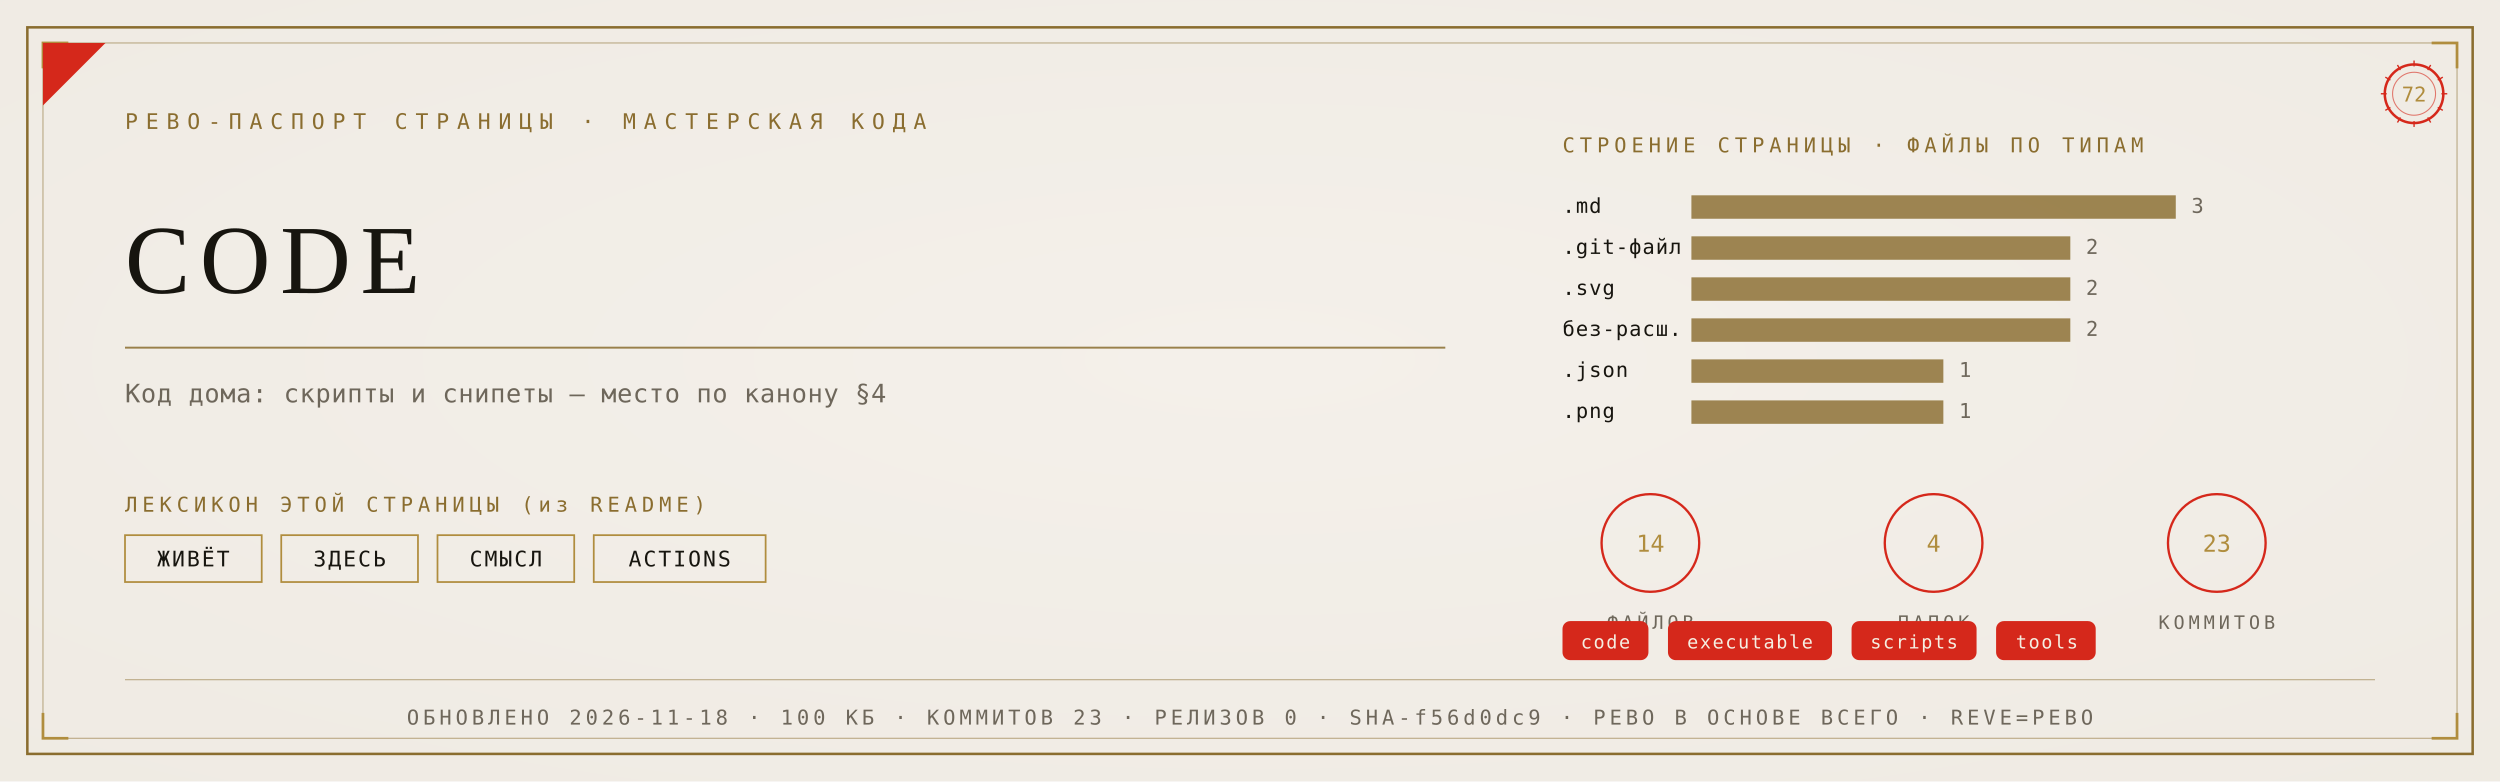
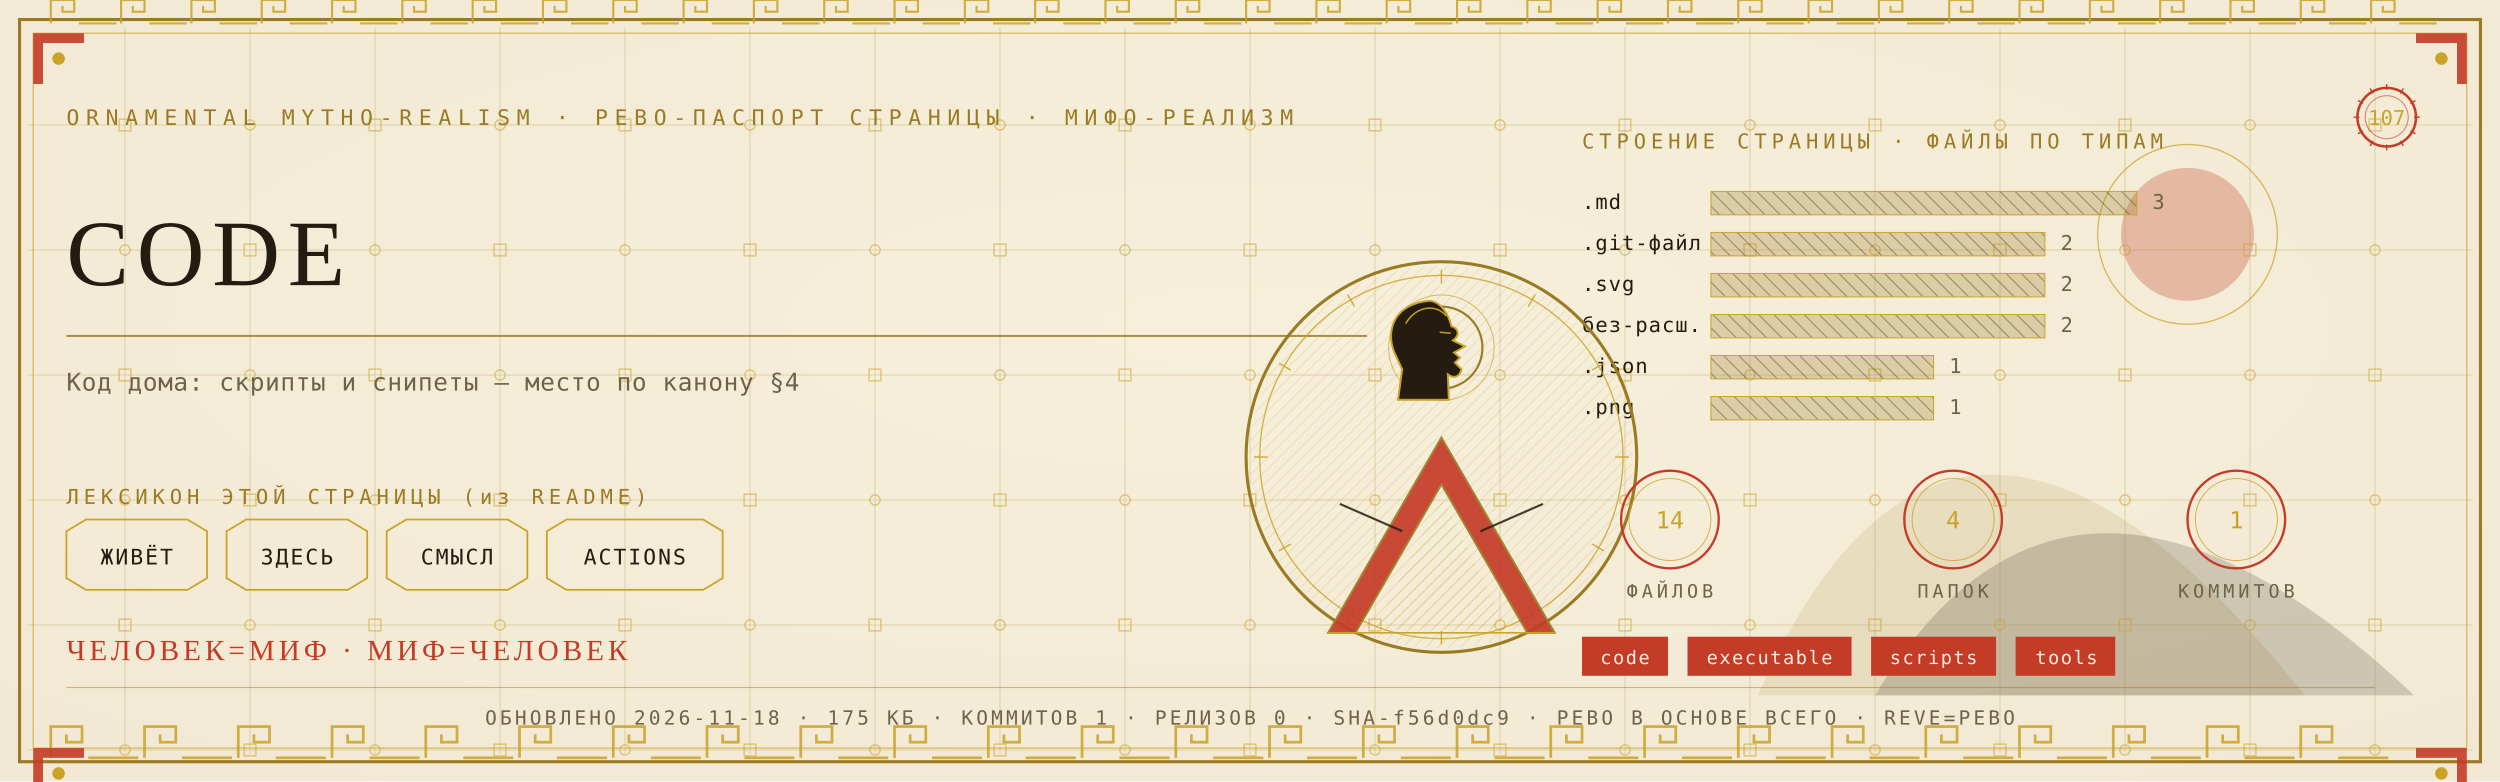
<svg xmlns="http://www.w3.org/2000/svg" viewBox="0 0 1280 400" width="1280" height="400">
  <defs>
-     <radialGradient id="rp72" cx="0.5" cy="0.46" r="1.05">
-       <stop offset="0" stop-color="#F4F1EA" />
-       <stop offset="1" stop-color="#EDE9E0" />
+     <radialGradient id="rp107" cx="0.5" cy="0.42" r="1.1">
+       <stop offset="0" stop-color="#F6EFDC" />
+       <stop offset="1" stop-color="#EFE6CF" />
    </radialGradient>
+     <pattern id="hatchm" width="4.2" height="4.2" patternUnits="userSpaceOnUse" patternTransform="rotate(45)">
+       <rect width="4.2" height="4.2" fill="none" />
+       <line x1="0" y1="0" x2="0" y2="4.2" stroke="#C9A227" stroke-width="0.5" />
+     </pattern>
+     <pattern id="hatchv" width="5.5" height="5.5" patternUnits="userSpaceOnUse" patternTransform="rotate(-45)">
+       <rect width="5.5" height="5.5" fill="none" />
+       <line x1="0" y1="0" x2="0" y2="5.5" stroke="#241C10" stroke-width="0.5" />
+     </pattern>
  </defs>
-   <rect width="1280" height="400" fill="#EDE9E0" />
-   <rect width="1280" height="400" fill="url(#rp72)" opacity="0.92" />
-   <rect x="14" y="14" width="1252" height="372" fill="none" stroke="#8A6D2F" stroke-width="1.3" />
-   <rect x="22" y="22" width="1236" height="356" fill="none" stroke="#8A6D2F" stroke-width="0.55" opacity="0.55" />
-   <path d="M 22 35 L 22 22 L 35 22" fill="none" stroke="#B08D3E" stroke-width="1.4" />
-   <path d="M 1258 35 L 1258 22 L 1245 22" fill="none" stroke="#B08D3E" stroke-width="1.4" />
-   <path d="M 22 365 L 22 378 L 35 378" fill="none" stroke="#B08D3E" stroke-width="1.4" />
-   <path d="M 1258 365 L 1258 378 L 1245 378" fill="none" stroke="#B08D3E" stroke-width="1.4" />
-   <path d="M 22 54 L 22 22 L 54 22 Z" fill="#D5281B" />
-   <text x="64" y="66" font-family="'Cascadia Mono', ui-monospace, Consolas, monospace" font-size="11" fill="#8A6D2F" letter-spacing="4">РЕВО-ПАСПОРТ СТРАНИЦЫ · МАСТЕРСКАЯ КОДА</text>
-   <g transform="translate(1236,48)">
-     <circle r="15" fill="none" stroke="#D5281B" stroke-width="1.3" />
-     <circle r="11" fill="none" stroke="#D5281B" stroke-width="0.55" opacity="0.6" />
-     <text y="4" text-anchor="middle" font-family="'Cascadia Mono', ui-monospace, Consolas, monospace" font-size="10.5" fill="#B08D3E">72</text>
-     <g stroke="#D5281B" stroke-width="0.7">
+   <rect width="1280" height="400" fill="#EFE6CF" />
+   <rect width="1280" height="400" fill="url(#rp107)" opacity="0.94" />
+   <path d="M 900 356 Q 1000 130 1180 356 Z" fill="#9A7B23" opacity="0.14" />
+   <path d="M 960 356 Q 1060 190 1236 356 Z" fill="#241C10" opacity="0.18" />
+   <circle cx="1120" cy="120" r="34" fill="#C43B27" opacity="0.30" />
+   <circle cx="1120" cy="120" r="46" fill="none" stroke="#C9A227" stroke-width="0.7" opacity="0.7" />
+   <g stroke="#9A7B23" stroke-width="0.45" opacity="0.30">
+     <line x1="64" y1="14" x2="64" y2="386" />
+     <line x1="128" y1="14" x2="128" y2="386" />
+     <line x1="192" y1="14" x2="192" y2="386" />
+     <line x1="256" y1="14" x2="256" y2="386" />
+     <line x1="320" y1="14" x2="320" y2="386" />
+     <line x1="384" y1="14" x2="384" y2="386" />
+     <line x1="448" y1="14" x2="448" y2="386" />
+     <line x1="512" y1="14" x2="512" y2="386" />
+     <line x1="576" y1="14" x2="576" y2="386" />
+     <line x1="640" y1="14" x2="640" y2="386" />
+     <line x1="704" y1="14" x2="704" y2="386" />
+     <line x1="768" y1="14" x2="768" y2="386" />
+     <line x1="832" y1="14" x2="832" y2="386" />
+     <line x1="896" y1="14" x2="896" y2="386" />
+     <line x1="960" y1="14" x2="960" y2="386" />
+     <line x1="1024" y1="14" x2="1024" y2="386" />
+     <line x1="1088" y1="14" x2="1088" y2="386" />
+     <line x1="1152" y1="14" x2="1152" y2="386" />
+     <line x1="1216" y1="14" x2="1216" y2="386" />
+     <line x1="14" y1="64" x2="1266" y2="64" />
+     <line x1="14" y1="128" x2="1266" y2="128" />
+     <line x1="14" y1="192" x2="1266" y2="192" />
+     <line x1="14" y1="256" x2="1266" y2="256" />
+     <line x1="14" y1="320" x2="1266" y2="320" />
+     <line x1="14" y1="384" x2="1266" y2="384" />
+   </g>
+   <g fill="none" stroke="#C9A227" stroke-width="0.8" opacity="0.5">
+     <rect x="61" y="61" width="6" height="6" />
+     <circle cx="64" cy="128" r="2.6" />
+     <rect x="61" y="189" width="6" height="6" />
+     <circle cx="64" cy="256" r="2.6" />
+     <rect x="61" y="317" width="6" height="6" />
+     <circle cx="64" cy="384" r="2.6" />
+     <circle cx="128" cy="64" r="2.6" />
+     <rect x="125" y="125" width="6" height="6" />
+     <circle cx="128" cy="192" r="2.6" />
+     <rect x="125" y="253" width="6" height="6" />
+     <circle cx="128" cy="320" r="2.6" />
+     <rect x="125" y="381" width="6" height="6" />
+     <rect x="189" y="61" width="6" height="6" />
+     <circle cx="192" cy="128" r="2.6" />
+     <rect x="189" y="189" width="6" height="6" />
+     <circle cx="192" cy="256" r="2.6" />
+     <rect x="189" y="317" width="6" height="6" />
+     <circle cx="192" cy="384" r="2.6" />
+     <circle cx="256" cy="64" r="2.6" />
+     <rect x="253" y="125" width="6" height="6" />
+     <circle cx="256" cy="192" r="2.6" />
+     <rect x="253" y="253" width="6" height="6" />
+     <circle cx="256" cy="320" r="2.6" />
+     <rect x="253" y="381" width="6" height="6" />
+     <rect x="317" y="61" width="6" height="6" />
+     <circle cx="320" cy="128" r="2.6" />
+     <rect x="317" y="189" width="6" height="6" />
+     <circle cx="320" cy="256" r="2.6" />
+     <rect x="317" y="317" width="6" height="6" />
+     <circle cx="320" cy="384" r="2.6" />
+     <circle cx="384" cy="64" r="2.6" />
+     <rect x="381" y="125" width="6" height="6" />
+     <circle cx="384" cy="192" r="2.6" />
+     <rect x="381" y="253" width="6" height="6" />
+     <circle cx="384" cy="320" r="2.6" />
+     <rect x="381" y="381" width="6" height="6" />
+     <rect x="445" y="61" width="6" height="6" />
+     <circle cx="448" cy="128" r="2.6" />
+     <rect x="445" y="189" width="6" height="6" />
+     <circle cx="448" cy="256" r="2.6" />
+     <rect x="445" y="317" width="6" height="6" />
+     <circle cx="448" cy="384" r="2.6" />
+     <circle cx="512" cy="64" r="2.6" />
+     <rect x="509" y="125" width="6" height="6" />
+     <circle cx="512" cy="192" r="2.6" />
+     <rect x="509" y="253" width="6" height="6" />
+     <circle cx="512" cy="320" r="2.6" />
+     <rect x="509" y="381" width="6" height="6" />
+     <rect x="573" y="61" width="6" height="6" />
+     <circle cx="576" cy="128" r="2.6" />
+     <rect x="573" y="189" width="6" height="6" />
+     <circle cx="576" cy="256" r="2.6" />
+     <rect x="573" y="317" width="6" height="6" />
+     <circle cx="576" cy="384" r="2.6" />
+     <circle cx="640" cy="64" r="2.6" />
+     <rect x="637" y="125" width="6" height="6" />
+     <circle cx="640" cy="192" r="2.6" />
+     <rect x="637" y="253" width="6" height="6" />
+     <circle cx="640" cy="320" r="2.6" />
+     <rect x="637" y="381" width="6" height="6" />
+     <rect x="701" y="61" width="6" height="6" />
+     <circle cx="704" cy="128" r="2.6" />
+     <rect x="701" y="189" width="6" height="6" />
+     <circle cx="704" cy="256" r="2.6" />
+     <rect x="701" y="317" width="6" height="6" />
+     <circle cx="704" cy="384" r="2.6" />
+     <circle cx="768" cy="64" r="2.6" />
+     <rect x="765" y="125" width="6" height="6" />
+     <circle cx="768" cy="192" r="2.6" />
+     <rect x="765" y="253" width="6" height="6" />
+     <circle cx="768" cy="320" r="2.6" />
+     <rect x="765" y="381" width="6" height="6" />
+     <rect x="829" y="61" width="6" height="6" />
+     <circle cx="832" cy="128" r="2.6" />
+     <rect x="829" y="189" width="6" height="6" />
+     <circle cx="832" cy="256" r="2.6" />
+     <rect x="829" y="317" width="6" height="6" />
+     <circle cx="832" cy="384" r="2.6" />
+     <circle cx="896" cy="64" r="2.6" />
+     <rect x="893" y="125" width="6" height="6" />
+     <circle cx="896" cy="192" r="2.6" />
+     <rect x="893" y="253" width="6" height="6" />
+     <circle cx="896" cy="320" r="2.6" />
+     <rect x="893" y="381" width="6" height="6" />
+     <rect x="957" y="61" width="6" height="6" />
+     <circle cx="960" cy="128" r="2.6" />
+     <rect x="957" y="189" width="6" height="6" />
+     <circle cx="960" cy="256" r="2.6" />
+     <rect x="957" y="317" width="6" height="6" />
+     <circle cx="960" cy="384" r="2.6" />
+     <circle cx="1024" cy="64" r="2.6" />
+     <rect x="1021" y="125" width="6" height="6" />
+     <circle cx="1024" cy="192" r="2.6" />
+     <rect x="1021" y="253" width="6" height="6" />
+     <circle cx="1024" cy="320" r="2.6" />
+     <rect x="1021" y="381" width="6" height="6" />
+     <rect x="1085" y="61" width="6" height="6" />
+     <circle cx="1088" cy="128" r="2.6" />
+     <rect x="1085" y="189" width="6" height="6" />
+     <circle cx="1088" cy="256" r="2.6" />
+     <rect x="1085" y="317" width="6" height="6" />
+     <circle cx="1088" cy="384" r="2.6" />
+     <circle cx="1152" cy="64" r="2.6" />
+     <rect x="1149" y="125" width="6" height="6" />
+     <circle cx="1152" cy="192" r="2.6" />
+     <rect x="1149" y="253" width="6" height="6" />
+     <circle cx="1152" cy="320" r="2.6" />
+     <rect x="1149" y="381" width="6" height="6" />
+     <rect x="1213" y="61" width="6" height="6" />
+     <circle cx="1216" cy="128" r="2.6" />
+     <rect x="1213" y="189" width="6" height="6" />
+     <circle cx="1216" cy="256" r="2.6" />
+     <rect x="1213" y="317" width="6" height="6" />
+     <circle cx="1216" cy="384" r="2.6" />
+   </g>
+   <rect x="10" y="10" width="1260" height="380" fill="none" stroke="#9A7B23" stroke-width="1.6" />
+   <rect x="17" y="17" width="1246" height="366" fill="none" stroke="#C9A227" stroke-width="0.6" opacity="0.75" />
+   <g fill="none" stroke="#C9A227" stroke-width="1.4" opacity="0.85">
+     <path d="M 26 388 L 26 372 L 42 372 L 42 380.0 L 34.0 380.0 L 34.0 376.0" />
+     <line x1="45.2" y1="388" x2="70.8" y2="388" />
+     <path d="M 74 388 L 74 372 L 90 372 L 90 380.0 L 82.0 380.0 L 82.0 376.0" />
+     <line x1="93.2" y1="388" x2="118.8" y2="388" />
+     <path d="M 122 388 L 122 372 L 138 372 L 138 380.0 L 130.0 380.0 L 130.0 376.0" />
+     <line x1="141.2" y1="388" x2="166.8" y2="388" />
+     <path d="M 170 388 L 170 372 L 186 372 L 186 380.0 L 178.0 380.0 L 178.0 376.0" />
+     <line x1="189.2" y1="388" x2="214.8" y2="388" />
+     <path d="M 218 388 L 218 372 L 234 372 L 234 380.0 L 226.0 380.0 L 226.0 376.0" />
+     <line x1="237.2" y1="388" x2="262.8" y2="388" />
+     <path d="M 266 388 L 266 372 L 282 372 L 282 380.0 L 274.0 380.0 L 274.0 376.0" />
+     <line x1="285.2" y1="388" x2="310.8" y2="388" />
+     <path d="M 314 388 L 314 372 L 330 372 L 330 380.0 L 322.0 380.0 L 322.0 376.0" />
+     <line x1="333.2" y1="388" x2="358.8" y2="388" />
+     <path d="M 362 388 L 362 372 L 378 372 L 378 380.0 L 370.0 380.0 L 370.0 376.0" />
+     <line x1="381.2" y1="388" x2="406.8" y2="388" />
+     <path d="M 410 388 L 410 372 L 426 372 L 426 380.0 L 418.0 380.0 L 418.0 376.0" />
+     <line x1="429.2" y1="388" x2="454.8" y2="388" />
+     <path d="M 458 388 L 458 372 L 474 372 L 474 380.0 L 466.0 380.0 L 466.0 376.0" />
+     <line x1="477.2" y1="388" x2="502.8" y2="388" />
+     <path d="M 506 388 L 506 372 L 522 372 L 522 380.0 L 514.0 380.0 L 514.0 376.0" />
+     <line x1="525.2" y1="388" x2="550.8" y2="388" />
+     <path d="M 554 388 L 554 372 L 570 372 L 570 380.0 L 562.0 380.0 L 562.0 376.0" />
+     <line x1="573.2" y1="388" x2="598.8" y2="388" />
+     <path d="M 602 388 L 602 372 L 618 372 L 618 380.0 L 610.0 380.0 L 610.0 376.0" />
+     <line x1="621.2" y1="388" x2="646.8" y2="388" />
+     <path d="M 650 388 L 650 372 L 666 372 L 666 380.0 L 658.0 380.0 L 658.0 376.0" />
+     <line x1="669.2" y1="388" x2="694.8" y2="388" />
+     <path d="M 698 388 L 698 372 L 714 372 L 714 380.0 L 706.0 380.0 L 706.0 376.0" />
+     <line x1="717.2" y1="388" x2="742.8" y2="388" />
+     <path d="M 746 388 L 746 372 L 762 372 L 762 380.0 L 754.0 380.0 L 754.0 376.0" />
+     <line x1="765.2" y1="388" x2="790.8" y2="388" />
+     <path d="M 794 388 L 794 372 L 810 372 L 810 380.0 L 802.0 380.0 L 802.0 376.0" />
+     <line x1="813.2" y1="388" x2="838.8" y2="388" />
+     <path d="M 842 388 L 842 372 L 858 372 L 858 380.0 L 850.0 380.0 L 850.0 376.0" />
+     <line x1="861.2" y1="388" x2="886.8" y2="388" />
+     <path d="M 890 388 L 890 372 L 906 372 L 906 380.0 L 898.0 380.0 L 898.0 376.0" />
+     <line x1="909.2" y1="388" x2="934.8" y2="388" />
+     <path d="M 938 388 L 938 372 L 954 372 L 954 380.0 L 946.0 380.0 L 946.0 376.0" />
+     <line x1="957.2" y1="388" x2="982.8" y2="388" />
+     <path d="M 986 388 L 986 372 L 1002 372 L 1002 380.0 L 994.0 380.0 L 994.0 376.0" />
+     <line x1="1005.2" y1="388" x2="1030.8" y2="388" />
+     <path d="M 1034 388 L 1034 372 L 1050 372 L 1050 380.0 L 1042.0 380.0 L 1042.0 376.0" />
+     <line x1="1053.2" y1="388" x2="1078.8" y2="388" />
+     <path d="M 1082 388 L 1082 372 L 1098 372 L 1098 380.0 L 1090.0 380.0 L 1090.0 376.0" />
+     <line x1="1101.2" y1="388" x2="1126.8" y2="388" />
+     <path d="M 1130 388 L 1130 372 L 1146 372 L 1146 380.0 L 1138.0 380.0 L 1138.0 376.0" />
+     <line x1="1149.2" y1="388" x2="1174.8" y2="388" />
+     <path d="M 1178 388 L 1178 372 L 1194 372 L 1194 380.0 L 1186.0 380.0 L 1186.0 376.0" />
+     <line x1="1197.2" y1="388" x2="1222.8" y2="388" />
+   </g>
+   <g fill="none" stroke="#C9A227" stroke-width="1.1" opacity="0.85">
+     <path d="M 26 12 L 26 0 L 38 0 L 38 6.0 L 32.0 6.0 L 32.0 3.0" />
+     <line x1="40.4" y1="12" x2="59.6" y2="12" />
+     <path d="M 62 12 L 62 0 L 74 0 L 74 6.0 L 68.0 6.0 L 68.0 3.0" />
+     <line x1="76.4" y1="12" x2="95.6" y2="12" />
+     <path d="M 98 12 L 98 0 L 110 0 L 110 6.0 L 104.0 6.0 L 104.0 3.0" />
+     <line x1="112.4" y1="12" x2="131.6" y2="12" />
+     <path d="M 134 12 L 134 0 L 146 0 L 146 6.0 L 140.0 6.0 L 140.0 3.0" />
+     <line x1="148.4" y1="12" x2="167.6" y2="12" />
+     <path d="M 170 12 L 170 0 L 182 0 L 182 6.0 L 176.0 6.0 L 176.0 3.0" />
+     <line x1="184.4" y1="12" x2="203.6" y2="12" />
+     <path d="M 206 12 L 206 0 L 218 0 L 218 6.0 L 212.0 6.0 L 212.0 3.0" />
+     <line x1="220.4" y1="12" x2="239.6" y2="12" />
+     <path d="M 242 12 L 242 0 L 254 0 L 254 6.0 L 248.0 6.0 L 248.0 3.0" />
+     <line x1="256.4" y1="12" x2="275.6" y2="12" />
+     <path d="M 278 12 L 278 0 L 290 0 L 290 6.0 L 284.0 6.0 L 284.0 3.0" />
+     <line x1="292.4" y1="12" x2="311.6" y2="12" />
+     <path d="M 314 12 L 314 0 L 326 0 L 326 6.0 L 320.0 6.0 L 320.0 3.0" />
+     <line x1="328.4" y1="12" x2="347.6" y2="12" />
+     <path d="M 350 12 L 350 0 L 362 0 L 362 6.0 L 356.0 6.0 L 356.0 3.0" />
+     <line x1="364.4" y1="12" x2="383.6" y2="12" />
+     <path d="M 386 12 L 386 0 L 398 0 L 398 6.0 L 392.0 6.0 L 392.0 3.0" />
+     <line x1="400.4" y1="12" x2="419.6" y2="12" />
+     <path d="M 422 12 L 422 0 L 434 0 L 434 6.0 L 428.0 6.0 L 428.0 3.0" />
+     <line x1="436.4" y1="12" x2="455.6" y2="12" />
+     <path d="M 458 12 L 458 0 L 470 0 L 470 6.0 L 464.0 6.0 L 464.0 3.0" />
+     <line x1="472.4" y1="12" x2="491.6" y2="12" />
+     <path d="M 494 12 L 494 0 L 506 0 L 506 6.0 L 500.0 6.0 L 500.0 3.0" />
+     <line x1="508.4" y1="12" x2="527.6" y2="12" />
+     <path d="M 530 12 L 530 0 L 542 0 L 542 6.0 L 536.0 6.0 L 536.0 3.0" />
+     <line x1="544.4" y1="12" x2="563.6" y2="12" />
+     <path d="M 566 12 L 566 0 L 578 0 L 578 6.0 L 572.0 6.0 L 572.0 3.0" />
+     <line x1="580.4" y1="12" x2="599.6" y2="12" />
+     <path d="M 602 12 L 602 0 L 614 0 L 614 6.0 L 608.0 6.0 L 608.0 3.0" />
+     <line x1="616.4" y1="12" x2="635.6" y2="12" />
+     <path d="M 638 12 L 638 0 L 650 0 L 650 6.0 L 644.0 6.0 L 644.0 3.0" />
+     <line x1="652.4" y1="12" x2="671.6" y2="12" />
+     <path d="M 674 12 L 674 0 L 686 0 L 686 6.0 L 680.0 6.0 L 680.0 3.0" />
+     <line x1="688.4" y1="12" x2="707.6" y2="12" />
+     <path d="M 710 12 L 710 0 L 722 0 L 722 6.0 L 716.0 6.0 L 716.0 3.0" />
+     <line x1="724.4" y1="12" x2="743.6" y2="12" />
+     <path d="M 746 12 L 746 0 L 758 0 L 758 6.0 L 752.0 6.0 L 752.0 3.0" />
+     <line x1="760.4" y1="12" x2="779.6" y2="12" />
+     <path d="M 782 12 L 782 0 L 794 0 L 794 6.0 L 788.0 6.0 L 788.0 3.0" />
+     <line x1="796.4" y1="12" x2="815.6" y2="12" />
+     <path d="M 818 12 L 818 0 L 830 0 L 830 6.0 L 824.0 6.0 L 824.0 3.0" />
+     <line x1="832.4" y1="12" x2="851.6" y2="12" />
+     <path d="M 854 12 L 854 0 L 866 0 L 866 6.0 L 860.0 6.0 L 860.0 3.0" />
+     <line x1="868.4" y1="12" x2="887.6" y2="12" />
+     <path d="M 890 12 L 890 0 L 902 0 L 902 6.0 L 896.0 6.0 L 896.0 3.0" />
+     <line x1="904.4" y1="12" x2="923.6" y2="12" />
+     <path d="M 926 12 L 926 0 L 938 0 L 938 6.0 L 932.0 6.0 L 932.0 3.0" />
+     <line x1="940.4" y1="12" x2="959.6" y2="12" />
+     <path d="M 962 12 L 962 0 L 974 0 L 974 6.0 L 968.0 6.0 L 968.0 3.0" />
+     <line x1="976.4" y1="12" x2="995.6" y2="12" />
+     <path d="M 998 12 L 998 0 L 1010 0 L 1010 6.0 L 1004.0 6.0 L 1004.0 3.0" />
+     <line x1="1012.4" y1="12" x2="1031.6" y2="12" />
+     <path d="M 1034 12 L 1034 0 L 1046 0 L 1046 6.0 L 1040.0 6.0 L 1040.0 3.0" />
+     <line x1="1048.4" y1="12" x2="1067.6" y2="12" />
+     <path d="M 1070 12 L 1070 0 L 1082 0 L 1082 6.0 L 1076.0 6.0 L 1076.0 3.0" />
+     <line x1="1084.4" y1="12" x2="1103.6" y2="12" />
+     <path d="M 1106 12 L 1106 0 L 1118 0 L 1118 6.0 L 1112.0 6.0 L 1112.0 3.0" />
+     <line x1="1120.4" y1="12" x2="1139.6" y2="12" />
+     <path d="M 1142 12 L 1142 0 L 1154 0 L 1154 6.0 L 1148.0 6.0 L 1148.0 3.0" />
+     <line x1="1156.4" y1="12" x2="1175.6" y2="12" />
+     <path d="M 1178 12 L 1178 0 L 1190 0 L 1190 6.0 L 1184.0 6.0 L 1184.0 3.0" />
+     <line x1="1192.4" y1="12" x2="1211.6" y2="12" />
+     <path d="M 1214 12 L 1214 0 L 1226 0 L 1226 6.0 L 1220.0 6.0 L 1220.0 3.0" />
+     <line x1="1228.4" y1="12" x2="1247.6" y2="12" />
+   </g>
+   <g transform="translate(17,17) scale(1,1)">
+     <path d="M 0 0 L 26 0 L 26 5 L 5 5 L 5 26 L 0 26 Z" fill="#C43B27" opacity="0.9" />
+     <circle cx="13" cy="13" r="3.2" fill="#C9A227" />
+   </g>
+   <g transform="translate(1263,17) scale(-1,1)">
+     <path d="M 0 0 L 26 0 L 26 5 L 5 5 L 5 26 L 0 26 Z" fill="#C43B27" opacity="0.9" />
+     <circle cx="13" cy="13" r="3.2" fill="#C9A227" />
+   </g>
+   <g transform="translate(17,383) scale(1,1)">
+     <path d="M 0 0 L 26 0 L 26 5 L 5 5 L 5 26 L 0 26 Z" fill="#C43B27" opacity="0.9" />
+     <circle cx="13" cy="13" r="3.2" fill="#C9A227" />
+   </g>
+   <g transform="translate(1263,383) scale(-1,1)">
+     <path d="M 0 0 L 26 0 L 26 5 L 5 5 L 5 26 L 0 26 Z" fill="#C43B27" opacity="0.9" />
+     <circle cx="13" cy="13" r="3.2" fill="#C9A227" />
+   </g>
+   <text x="34" y="64" font-family="'Cascadia Mono', ui-monospace, Consolas, monospace" font-size="11" fill="#9A7B23" letter-spacing="3.4">ORNAMENTAL MYTHO-REALISM · РЕВО-ПАСПОРТ СТРАНИЦЫ · МИФО-РЕАЛИЗМ</text>
+   <g transform="translate(1222,60)">
+     <circle r="15" fill="none" stroke="#C43B27" stroke-width="1.3" />
+     <circle r="11" fill="none" stroke="#C43B27" stroke-width="0.55" opacity="0.6" />
+     <text y="4" text-anchor="middle" font-family="'Cascadia Mono', ui-monospace, Consolas, monospace" font-size="10.5" fill="#C9A227">107</text>
+     <g stroke="#C43B27" stroke-width="0.7">
      <line x1="0" y1="-17" x2="0" y2="-14" transform="rotate(0)" />
      <line x1="0" y1="-17" x2="0" y2="-14" transform="rotate(30)" />
      <line x1="0" y1="-17" x2="0" y2="-14" transform="rotate(60)" />
      <line x1="0" y1="-17" x2="0" y2="-14" transform="rotate(90)" />
      <line x1="0" y1="-17" x2="0" y2="-14" transform="rotate(120)" />
      <line x1="0" y1="-17" x2="0" y2="-14" transform="rotate(150)" />
      <line x1="0" y1="-17" x2="0" y2="-14" transform="rotate(180)" />
      <line x1="0" y1="-17" x2="0" y2="-14" transform="rotate(210)" />
      <line x1="0" y1="-17" x2="0" y2="-14" transform="rotate(240)" />
      <line x1="0" y1="-17" x2="0" y2="-14" transform="rotate(270)" />
      <line x1="0" y1="-17" x2="0" y2="-14" transform="rotate(300)" />
      <line x1="0" y1="-17" x2="0" y2="-14" transform="rotate(330)" />
    </g>
  </g>
-   <text x="64" y="150" font-family="Georgia, 'Times New Roman', serif" font-size="50.0" fill="#17150F" letter-spacing="5">CODE</text>
-   <line x1="64" y1="178" x2="740" y2="178" stroke="#8A6D2F" stroke-width="1" opacity="0.85" />
-   <text x="64" y="206" font-family="'Cascadia Mono', ui-monospace, Consolas, monospace" font-size="13" fill="#6E675B" letter-spacing="0.3">Код дома: скрипты и снипеты — место по канону §4</text>
-   <text x="64" y="262" font-family="'Cascadia Mono', ui-monospace, Consolas, monospace" font-size="10.5" fill="#8A6D2F" letter-spacing="2.5">ЛЕКСИКОН ЭТОЙ СТРАНИЦЫ (из README)</text>
-   <rect x="64" y="274" width="70" height="24" fill="none" stroke="#B08D3E" stroke-width="0.9" />
-   <text x="99" y="290" text-anchor="middle" font-family="'Cascadia Mono', ui-monospace, Consolas, monospace" font-size="11" fill="#17150F" letter-spacing="1">ЖИВЁТ</text>
-   <rect x="144" y="274" width="70" height="24" fill="none" stroke="#B08D3E" stroke-width="0.9" />
-   <text x="179" y="290" text-anchor="middle" font-family="'Cascadia Mono', ui-monospace, Consolas, monospace" font-size="11" fill="#17150F" letter-spacing="1">ЗДЕСЬ</text>
-   <rect x="224" y="274" width="70" height="24" fill="none" stroke="#B08D3E" stroke-width="0.9" />
-   <text x="259" y="290" text-anchor="middle" font-family="'Cascadia Mono', ui-monospace, Consolas, monospace" font-size="11" fill="#17150F" letter-spacing="1">СМЫСЛ</text>
-   <rect x="304" y="274" width="88" height="24" fill="none" stroke="#B08D3E" stroke-width="0.9" />
-   <text x="348" y="290" text-anchor="middle" font-family="'Cascadia Mono', ui-monospace, Consolas, monospace" font-size="11" fill="#17150F" letter-spacing="1">ACTIONS</text>
-   <text x="800" y="78" font-family="'Cascadia Mono', ui-monospace, Consolas, monospace" font-size="10.5" fill="#8A6D2F" letter-spacing="2.5">СТРОЕНИЕ СТРАНИЦЫ · ФАЙЛЫ ПО ТИПАМ</text>
-   <text x="800" y="109" font-family="'Cascadia Mono', ui-monospace, Consolas, monospace" font-size="10.5" fill="#17150F" letter-spacing="0.5">.md</text>
-   <rect x="866" y="100" width="248" height="12" fill="#8A6D2F" opacity="0.82" />
-   <text x="1122" y="109" font-family="'Cascadia Mono', ui-monospace, Consolas, monospace" font-size="10.5" fill="#6E675B">3</text>
-   <text x="800" y="130" font-family="'Cascadia Mono', ui-monospace, Consolas, monospace" font-size="10.5" fill="#17150F" letter-spacing="0.5">.git-файл</text>
-   <rect x="866" y="121" width="194" height="12" fill="#8A6D2F" opacity="0.82" />
-   <text x="1068" y="130" font-family="'Cascadia Mono', ui-monospace, Consolas, monospace" font-size="10.5" fill="#6E675B">2</text>
-   <text x="800" y="151" font-family="'Cascadia Mono', ui-monospace, Consolas, monospace" font-size="10.5" fill="#17150F" letter-spacing="0.5">.svg</text>
-   <rect x="866" y="142" width="194" height="12" fill="#8A6D2F" opacity="0.82" />
-   <text x="1068" y="151" font-family="'Cascadia Mono', ui-monospace, Consolas, monospace" font-size="10.5" fill="#6E675B">2</text>
-   <text x="800" y="172" font-family="'Cascadia Mono', ui-monospace, Consolas, monospace" font-size="10.5" fill="#17150F" letter-spacing="0.5">без-расш.</text>
-   <rect x="866" y="163" width="194" height="12" fill="#8A6D2F" opacity="0.82" />
-   <text x="1068" y="172" font-family="'Cascadia Mono', ui-monospace, Consolas, monospace" font-size="10.5" fill="#6E675B">2</text>
-   <text x="800" y="193" font-family="'Cascadia Mono', ui-monospace, Consolas, monospace" font-size="10.5" fill="#17150F" letter-spacing="0.5">.json</text>
-   <rect x="866" y="184" width="129" height="12" fill="#8A6D2F" opacity="0.82" />
-   <text x="1003" y="193" font-family="'Cascadia Mono', ui-monospace, Consolas, monospace" font-size="10.5" fill="#6E675B">1</text>
-   <text x="800" y="214" font-family="'Cascadia Mono', ui-monospace, Consolas, monospace" font-size="10.5" fill="#17150F" letter-spacing="0.5">.png</text>
-   <rect x="866" y="205" width="129" height="12" fill="#8A6D2F" opacity="0.82" />
-   <text x="1003" y="214" font-family="'Cascadia Mono', ui-monospace, Consolas, monospace" font-size="10.5" fill="#6E675B">1</text>
-   <g transform="translate(845,278)">
-     <circle r="25" fill="none" stroke="#D5281B" stroke-width="1.2" />
-     <text y="4.5" text-anchor="middle" font-family="'Cascadia Mono', ui-monospace, Consolas, monospace" font-size="12" fill="#B08D3E">14</text>
-     <text y="44" text-anchor="middle" font-family="'Cascadia Mono', ui-monospace, Consolas, monospace" font-size="9.5" fill="#6E675B" letter-spacing="2">ФАЙЛОВ</text>
-   </g>
-   <g transform="translate(990,278)">
-     <circle r="25" fill="none" stroke="#D5281B" stroke-width="1.2" />
-     <text y="4.5" text-anchor="middle" font-family="'Cascadia Mono', ui-monospace, Consolas, monospace" font-size="12" fill="#B08D3E">4</text>
-     <text y="44" text-anchor="middle" font-family="'Cascadia Mono', ui-monospace, Consolas, monospace" font-size="9.5" fill="#6E675B" letter-spacing="2">ПАПОК</text>
-   </g>
-   <g transform="translate(1135,278)">
-     <circle r="25" fill="none" stroke="#D5281B" stroke-width="1.2" />
-     <text y="4.5" text-anchor="middle" font-family="'Cascadia Mono', ui-monospace, Consolas, monospace" font-size="12" fill="#B08D3E">23</text>
-     <text y="44" text-anchor="middle" font-family="'Cascadia Mono', ui-monospace, Consolas, monospace" font-size="9.5" fill="#6E675B" letter-spacing="2">КОММИТОВ</text>
-   </g>
-   <rect x="800" y="318" rx="4" width="44" height="20" fill="#D5281B" />
-   <text x="822" y="332" text-anchor="middle" font-family="'Cascadia Mono', ui-monospace, Consolas, monospace" font-size="9.5" fill="#F5EFE2" letter-spacing="0.8">code</text>
-   <rect x="854" y="318" rx="4" width="84" height="20" fill="#D5281B" />
-   <text x="896" y="332" text-anchor="middle" font-family="'Cascadia Mono', ui-monospace, Consolas, monospace" font-size="9.5" fill="#F5EFE2" letter-spacing="0.8">executable</text>
-   <rect x="948" y="318" rx="4" width="64" height="20" fill="#D5281B" />
-   <text x="980" y="332" text-anchor="middle" font-family="'Cascadia Mono', ui-monospace, Consolas, monospace" font-size="9.5" fill="#F5EFE2" letter-spacing="0.8">scripts</text>
-   <rect x="1022" y="318" rx="4" width="51" height="20" fill="#D5281B" />
-   <text x="1048" y="332" text-anchor="middle" font-family="'Cascadia Mono', ui-monospace, Consolas, monospace" font-size="9.5" fill="#F5EFE2" letter-spacing="0.8">tools</text>
-   <line x1="64" y1="348" x2="1216" y2="348" stroke="#8A6D2F" stroke-width="0.6" opacity="0.5" />
-   <text x="640" y="371" text-anchor="middle" font-family="'Cascadia Mono', ui-monospace, Consolas, monospace" font-size="10.5" fill="#6E675B" letter-spacing="2">ОБНОВЛЕНО 2026-11-18 · 100 КБ · КОММИТОВ 23 · РЕЛИЗОВ 0 · SHA-f56d0dc9 · РЕВО В ОСНОВЕ ВСЕГО · REVE=РЕВО</text>
+   <text x="34" y="146" font-family="Georgia, 'Times New Roman', serif" font-size="48.0" fill="#241C10" letter-spacing="4">CODE</text>
+   <line x1="34" y1="172" x2="700" y2="172" stroke="#9A7B23" stroke-width="1" opacity="0.85" />
+   <text x="34" y="200" font-family="'Cascadia Mono', ui-monospace, Consolas, monospace" font-size="12.5" fill="#6E6249" letter-spacing="0.3">Код дома: скрипты и снипеты — место по канону §4</text>
+   <text x="34" y="258" font-family="'Cascadia Mono', ui-monospace, Consolas, monospace" font-size="10.5" fill="#9A7B23" letter-spacing="2.5">ЛЕКСИКОН ЭТОЙ СТРАНИЦЫ (из README)</text>
+   <path d="M 34 272 L 44 266 L 96 266 L 106 272 L 106 296 L 96 302 L 44 302 L 34 296 Z" fill="none" stroke="#C9A227" stroke-width="0.9" />
+   <text x="70" y="289" text-anchor="middle" font-family="'Cascadia Mono', ui-monospace, Consolas, monospace" font-size="11" fill="#241C10" letter-spacing="1">ЖИВЁТ</text>
+   <path d="M 116 272 L 126 266 L 178 266 L 188 272 L 188 296 L 178 302 L 126 302 L 116 296 Z" fill="none" stroke="#C9A227" stroke-width="0.9" />
+   <text x="152" y="289" text-anchor="middle" font-family="'Cascadia Mono', ui-monospace, Consolas, monospace" font-size="11" fill="#241C10" letter-spacing="1">ЗДЕСЬ</text>
+   <path d="M 198 272 L 208 266 L 260 266 L 270 272 L 270 296 L 260 302 L 208 302 L 198 296 Z" fill="none" stroke="#C9A227" stroke-width="0.9" />
+   <text x="234" y="289" text-anchor="middle" font-family="'Cascadia Mono', ui-monospace, Consolas, monospace" font-size="11" fill="#241C10" letter-spacing="1">СМЫСЛ</text>
+   <path d="M 280 272 L 290 266 L 360 266 L 370 272 L 370 296 L 360 302 L 290 302 L 280 296 Z" fill="none" stroke="#C9A227" stroke-width="0.9" />
+   <text x="325" y="289" text-anchor="middle" font-family="'Cascadia Mono', ui-monospace, Consolas, monospace" font-size="11" fill="#241C10" letter-spacing="1">ACTIONS</text>
+   <text x="810" y="76" font-family="'Cascadia Mono', ui-monospace, Consolas, monospace" font-size="10.5" fill="#9A7B23" letter-spacing="2.5">СТРОЕНИЕ СТРАНИЦЫ · ФАЙЛЫ ПО ТИПАМ</text>
+   <text x="810" y="107" font-family="'Cascadia Mono', ui-monospace, Consolas, monospace" font-size="10.5" fill="#241C10" letter-spacing="0.5">.md</text>
+   <rect x="876" y="98" width="218" height="12" fill="url(#hatchv)" opacity="0.9" />
+   <rect x="876" y="98" width="218" height="12" fill="#9A7B23" opacity="0.28" />
+   <rect x="876" y="98" width="218" height="12" fill="none" stroke="#C9A227" stroke-width="0.5" />
+   <text x="1102" y="107" font-family="'Cascadia Mono', ui-monospace, Consolas, monospace" font-size="10.5" fill="#6E6249">3</text>
+   <text x="810" y="128" font-family="'Cascadia Mono', ui-monospace, Consolas, monospace" font-size="10.5" fill="#241C10" letter-spacing="0.5">.git-файл</text>
+   <rect x="876" y="119" width="171" height="12" fill="url(#hatchv)" opacity="0.9" />
+   <rect x="876" y="119" width="171" height="12" fill="#9A7B23" opacity="0.28" />
+   <rect x="876" y="119" width="171" height="12" fill="none" stroke="#C9A227" stroke-width="0.5" />
+   <text x="1055" y="128" font-family="'Cascadia Mono', ui-monospace, Consolas, monospace" font-size="10.5" fill="#6E6249">2</text>
+   <text x="810" y="149" font-family="'Cascadia Mono', ui-monospace, Consolas, monospace" font-size="10.5" fill="#241C10" letter-spacing="0.5">.svg</text>
+   <rect x="876" y="140" width="171" height="12" fill="url(#hatchv)" opacity="0.9" />
+   <rect x="876" y="140" width="171" height="12" fill="#9A7B23" opacity="0.28" />
+   <rect x="876" y="140" width="171" height="12" fill="none" stroke="#C9A227" stroke-width="0.5" />
+   <text x="1055" y="149" font-family="'Cascadia Mono', ui-monospace, Consolas, monospace" font-size="10.5" fill="#6E6249">2</text>
+   <text x="810" y="170" font-family="'Cascadia Mono', ui-monospace, Consolas, monospace" font-size="10.5" fill="#241C10" letter-spacing="0.5">без-расш.</text>
+   <rect x="876" y="161" width="171" height="12" fill="url(#hatchv)" opacity="0.9" />
+   <rect x="876" y="161" width="171" height="12" fill="#9A7B23" opacity="0.28" />
+   <rect x="876" y="161" width="171" height="12" fill="none" stroke="#C9A227" stroke-width="0.5" />
+   <text x="1055" y="170" font-family="'Cascadia Mono', ui-monospace, Consolas, monospace" font-size="10.5" fill="#6E6249">2</text>
+   <text x="810" y="191" font-family="'Cascadia Mono', ui-monospace, Consolas, monospace" font-size="10.5" fill="#241C10" letter-spacing="0.5">.json</text>
+   <rect x="876" y="182" width="114" height="12" fill="url(#hatchv)" opacity="0.9" />
+   <rect x="876" y="182" width="114" height="12" fill="#9A7B23" opacity="0.28" />
+   <rect x="876" y="182" width="114" height="12" fill="none" stroke="#C9A227" stroke-width="0.5" />
+   <text x="998" y="191" font-family="'Cascadia Mono', ui-monospace, Consolas, monospace" font-size="10.5" fill="#6E6249">1</text>
+   <text x="810" y="212" font-family="'Cascadia Mono', ui-monospace, Consolas, monospace" font-size="10.5" fill="#241C10" letter-spacing="0.5">.png</text>
+   <rect x="876" y="203" width="114" height="12" fill="url(#hatchv)" opacity="0.9" />
+   <rect x="876" y="203" width="114" height="12" fill="#9A7B23" opacity="0.28" />
+   <rect x="876" y="203" width="114" height="12" fill="none" stroke="#C9A227" stroke-width="0.5" />
+   <text x="998" y="212" font-family="'Cascadia Mono', ui-monospace, Consolas, monospace" font-size="10.5" fill="#6E6249">1</text>
+   <g transform="translate(738,234)">
+     <circle r="100" fill="none" stroke="#9A7B23" stroke-width="1.6" />
+     <circle r="93" fill="none" stroke="#C9A227" stroke-width="0.7" opacity="0.8" />
+     <circle r="98" fill="url(#hatchm)" opacity="0.4" />
+     <g stroke="#C9A227" stroke-width="0.7" opacity="0.9">
+       <line x1="0" y1="-96" x2="0" y2="-89" transform="rotate(0)" />
+       <line x1="0" y1="-96" x2="0" y2="-89" transform="rotate(30)" />
+       <line x1="0" y1="-96" x2="0" y2="-89" transform="rotate(60)" />
+       <line x1="0" y1="-96" x2="0" y2="-89" transform="rotate(90)" />
+       <line x1="0" y1="-96" x2="0" y2="-89" transform="rotate(120)" />
+       <line x1="0" y1="-96" x2="0" y2="-89" transform="rotate(150)" />
+       <line x1="0" y1="-96" x2="0" y2="-89" transform="rotate(180)" />
+       <line x1="0" y1="-96" x2="0" y2="-89" transform="rotate(210)" />
+       <line x1="0" y1="-96" x2="0" y2="-89" transform="rotate(240)" />
+       <line x1="0" y1="-96" x2="0" y2="-89" transform="rotate(270)" />
+       <line x1="0" y1="-96" x2="0" y2="-89" transform="rotate(300)" />
+       <line x1="0" y1="-96" x2="0" y2="-89" transform="rotate(330)" />
+     </g>
+     <circle cy="-56" r="21" fill="none" stroke="#9A7B23" stroke-width="1.1" />
+     <circle cy="-56" r="27" fill="none" stroke="#C9A227" stroke-width="0.5" opacity="0.7" />
+     <path d="M -6.0 -80.0 C -23.5 -78.7 -28.7 -65.7 -24.3 -54.0 L -20.1 -44.9 L -22.2 -29.3 L 3.8 -29.3 L 3.3 -42.3 C 6.9 -39.7 9.5 -41.5 10.3 -44.9 L 6.9 -48.3 L 9.5 -50.9 L 6.4 -53.5 L 12.1 -56.6 L 5.9 -59.7 C 9.5 -62.3 9.0 -65.7 5.1 -67.0 C 3.8 -72.7 -0.1 -79.5 -6.0 -80.0 Z" fill="#241C10" stroke="#C9A227" stroke-width="1.0" />
+     <g fill="none" stroke="#C9A227" stroke-width="0.8" opacity="0.95">
+       <path d="M -18.3 -68.3 C -13.1 -77.4 -2.7 -78.7 2.5 -72.2" />
+       <path d="M -0.9 -63.9 L 4.8 -63.4" />
+     </g>
+     <path d="M -58.0 90.0 L 0 -10.0 L 58.0 90.0 L 44.0 90.0 L 0 14.0 L -44.0 90.0 Z" fill="#C43B27" opacity="0.92" stroke="#9A7B23" stroke-width="1.0" />
+     <path d="M -34.0 88.0 L 0 20.0 L 34.0 88.0" fill="url(#hatchm)" opacity="0.5" stroke="none" />
+     <path d="M -58.0 90.0 L 58.0 90.0" fill="none" stroke="#C9A227" stroke-width="0.8" />
+     <path d="M -52.0 24.0 L -20.0 38.0" fill="none" stroke="#241C10" stroke-width="1.1" opacity="0.85" />
+     <path d="M 52.0 24.0 L 20.0 38.0" fill="none" stroke="#241C10" stroke-width="1.1" opacity="0.85" />
+   </g>
+   <g transform="translate(855,266)">
+     <circle r="25" fill="none" stroke="#C43B27" stroke-width="1.2" />
+     <circle r="21" fill="none" stroke="#C9A227" stroke-width="0.5" opacity="0.8" />
+     <text y="4.5" text-anchor="middle" font-family="'Cascadia Mono', ui-monospace, Consolas, monospace" font-size="12" fill="#C9A227">14</text>
+     <text y="40" text-anchor="middle" font-family="'Cascadia Mono', ui-monospace, Consolas, monospace" font-size="9.5" fill="#6E6249" letter-spacing="2">ФАЙЛОВ</text>
+   </g>
+   <g transform="translate(1000,266)">
+     <circle r="25" fill="none" stroke="#C43B27" stroke-width="1.2" />
+     <circle r="21" fill="none" stroke="#C9A227" stroke-width="0.5" opacity="0.8" />
+     <text y="4.5" text-anchor="middle" font-family="'Cascadia Mono', ui-monospace, Consolas, monospace" font-size="12" fill="#C9A227">4</text>
+     <text y="40" text-anchor="middle" font-family="'Cascadia Mono', ui-monospace, Consolas, monospace" font-size="9.5" fill="#6E6249" letter-spacing="2">ПАПОК</text>
+   </g>
+   <g transform="translate(1145,266)">
+     <circle r="25" fill="none" stroke="#C43B27" stroke-width="1.2" />
+     <circle r="21" fill="none" stroke="#C9A227" stroke-width="0.5" opacity="0.8" />
+     <text y="4.5" text-anchor="middle" font-family="'Cascadia Mono', ui-monospace, Consolas, monospace" font-size="12" fill="#C9A227">1</text>
+     <text y="40" text-anchor="middle" font-family="'Cascadia Mono', ui-monospace, Consolas, monospace" font-size="9.5" fill="#6E6249" letter-spacing="2">КОММИТОВ</text>
+   </g>
+   <rect x="810" y="326" rx="0" width="44" height="20" fill="#C43B27" />
+   <text x="832" y="340" text-anchor="middle" font-family="'Cascadia Mono', ui-monospace, Consolas, monospace" font-size="9.5" fill="#F5EFE2" letter-spacing="0.8">code</text>
+   <rect x="864" y="326" rx="0" width="84" height="20" fill="#C43B27" />
+   <text x="906" y="340" text-anchor="middle" font-family="'Cascadia Mono', ui-monospace, Consolas, monospace" font-size="9.5" fill="#F5EFE2" letter-spacing="0.8">executable</text>
+   <rect x="958" y="326" rx="0" width="64" height="20" fill="#C43B27" />
+   <text x="990" y="340" text-anchor="middle" font-family="'Cascadia Mono', ui-monospace, Consolas, monospace" font-size="9.5" fill="#F5EFE2" letter-spacing="0.8">scripts</text>
+   <rect x="1032" y="326" rx="0" width="51" height="20" fill="#C43B27" />
+   <text x="1058" y="340" text-anchor="middle" font-family="'Cascadia Mono', ui-monospace, Consolas, monospace" font-size="9.5" fill="#F5EFE2" letter-spacing="0.8">tools</text>
+   <text x="34" y="338" font-family="Georgia, 'Times New Roman', serif" font-size="15" fill="#C43B27" letter-spacing="2">ЧЕЛОВЕК=МИФ · МИФ=ЧЕЛОВЕК</text>
+   <line x1="34" y1="352" x2="1216" y2="352" stroke="#9A7B23" stroke-width="0.6" opacity="0.5" />
+   <text x="640" y="371" text-anchor="middle" font-family="'Cascadia Mono', ui-monospace, Consolas, monospace" font-size="10" fill="#6E6249" letter-spacing="1.6">ОБНОВЛЕНО 2026-11-18 · 175 КБ · КОММИТОВ 1 · РЕЛИЗОВ 0 · SHA-f56d0dc9 · РЕВО В ОСНОВЕ ВСЕГО · REVE=РЕВО</text>
</svg>
